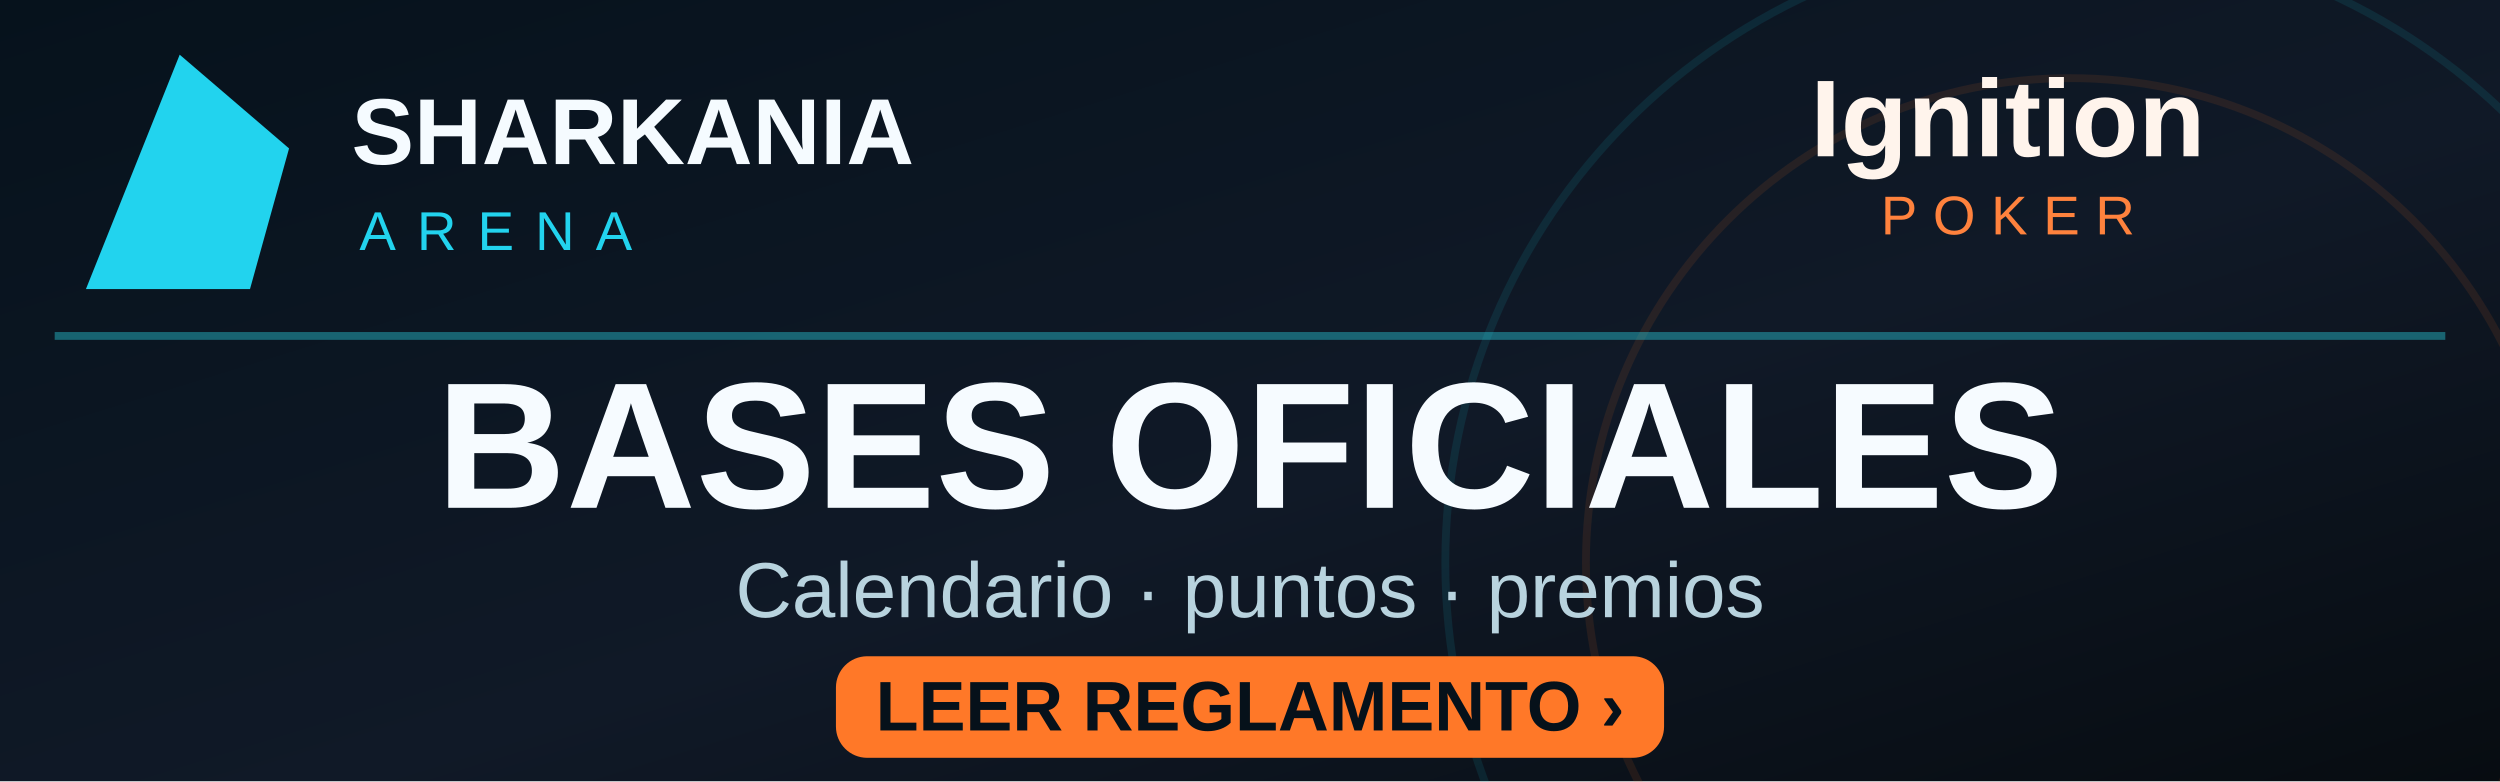
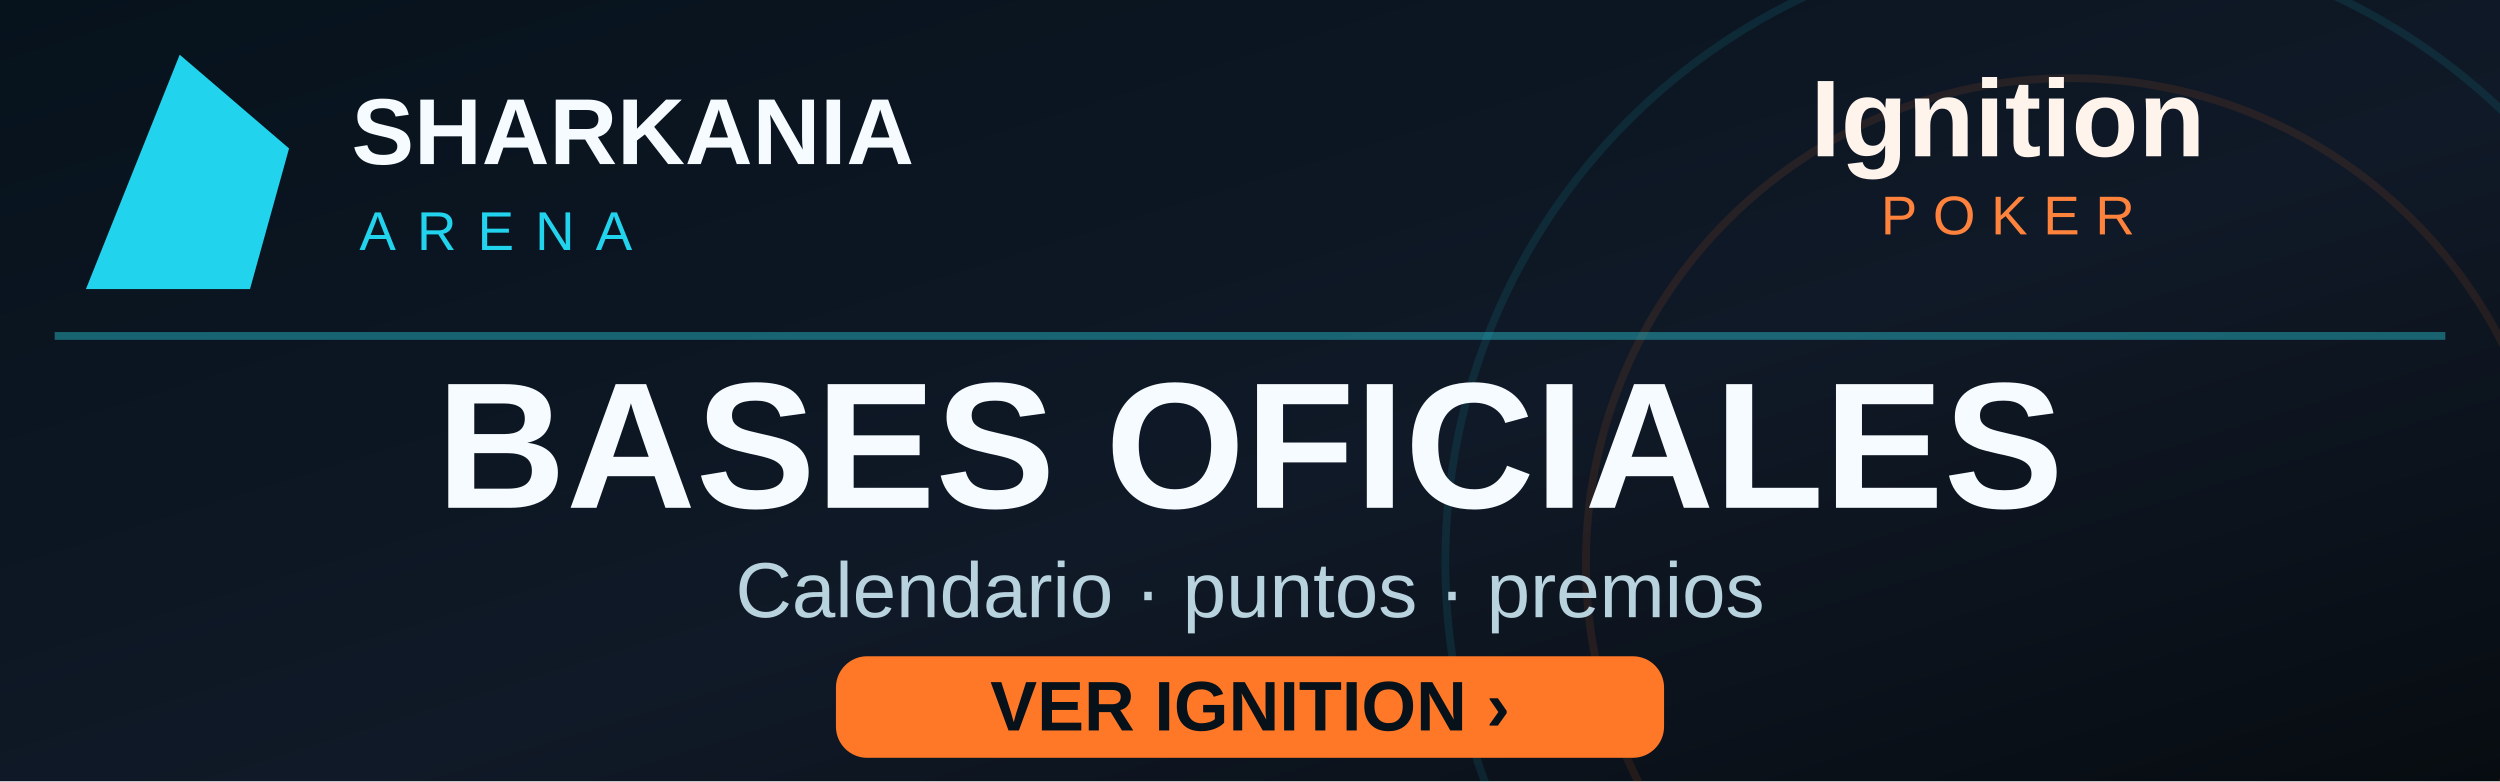
<svg xmlns="http://www.w3.org/2000/svg" width="320" height="100" viewBox="0 0 320 100" role="img" aria-label="Banner de la Liga SHARKANIA en Ignition Poker">
  <defs>
    <linearGradient id="bg" x1="0" y1="0" x2="1" y2="1">
      <stop stop-color="#06121c" />
      <stop offset=".57" stop-color="#101927" />
      <stop offset="1" stop-color="#070c11" />
    </linearGradient>
    <linearGradient id="gl" x1="0" y1="0" x2="1" y2="0">
      <stop stop-color="#1ad4ee" />
      <stop offset=".55" stop-color="#073d52" />
      <stop offset="1" stop-color="#ff751f" />
    </linearGradient>
    <filter id="sh">
      <feGaussianBlur stdDeviation="6" />
    </filter>
  </defs>
  <rect width="320" height="100" fill="url(#bg)" />
  <path d="M0 98 H320" stroke="url(#gl)" stroke-width="3" />
  <path d="M0 2 H320" stroke="url(#gl)" stroke-width="2" opacity=".7" />
  <circle cx="265" cy="72" r="80" stroke="#1ad4ee" stroke-opacity=".10" stroke-width="1" fill="none" />
  <circle cx="265" cy="72" r="62" stroke="#ff701e" stroke-opacity=".10" stroke-width="1" fill="none" />
  <path d="M11 37 23 7 37 19 32 37Z" fill="#22d3ee" />
  <text x="45" y="21" fill="#f5fbff" font-family="Arial,sans-serif" font-size="12" font-weight="900">SHARKANIA</text>
  <text x="46" y="32" fill="#22d3ee" font-family="Arial,sans-serif" font-size="7" letter-spacing="2.7">ARENA</text>
  <text x="257" y="20" fill="#fff4ec" font-family="Arial,sans-serif" font-size="14" font-weight="800" text-anchor="middle">Ignition</text>
  <text x="257" y="30" fill="#ff823d" font-family="Arial,sans-serif" font-size="7" letter-spacing="2" text-anchor="middle">POKER</text>
  <path d="M7 43H313" stroke="#2cd7ea" stroke-opacity=".4" />
  <text x="160" y="65" fill="#f6fbff" font-family="Arial,sans-serif" font-size="23" font-weight="900" text-anchor="middle">BASES OFICIALES</text>
  <text x="160" y="79" fill="#b8d3de" font-family="Arial,sans-serif" font-size="10" text-anchor="middle">Calendario · puntos · premios</text>
  <rect x="107" y="84" width="106" height="13" rx="4" fill="#ff7828" />
-   <text x="160" y="93.5" font-family="Arial,sans-serif" font-size="9" fill="#06111a" text-anchor="middle" font-weight="900">LEER REGLAMENTO ›</text>
+   <text x="160" y="93.5" font-family="Arial,sans-serif" font-size="9" fill="#06111a" text-anchor="middle" font-weight="900">VER IGNITION ›</text>
</svg>
